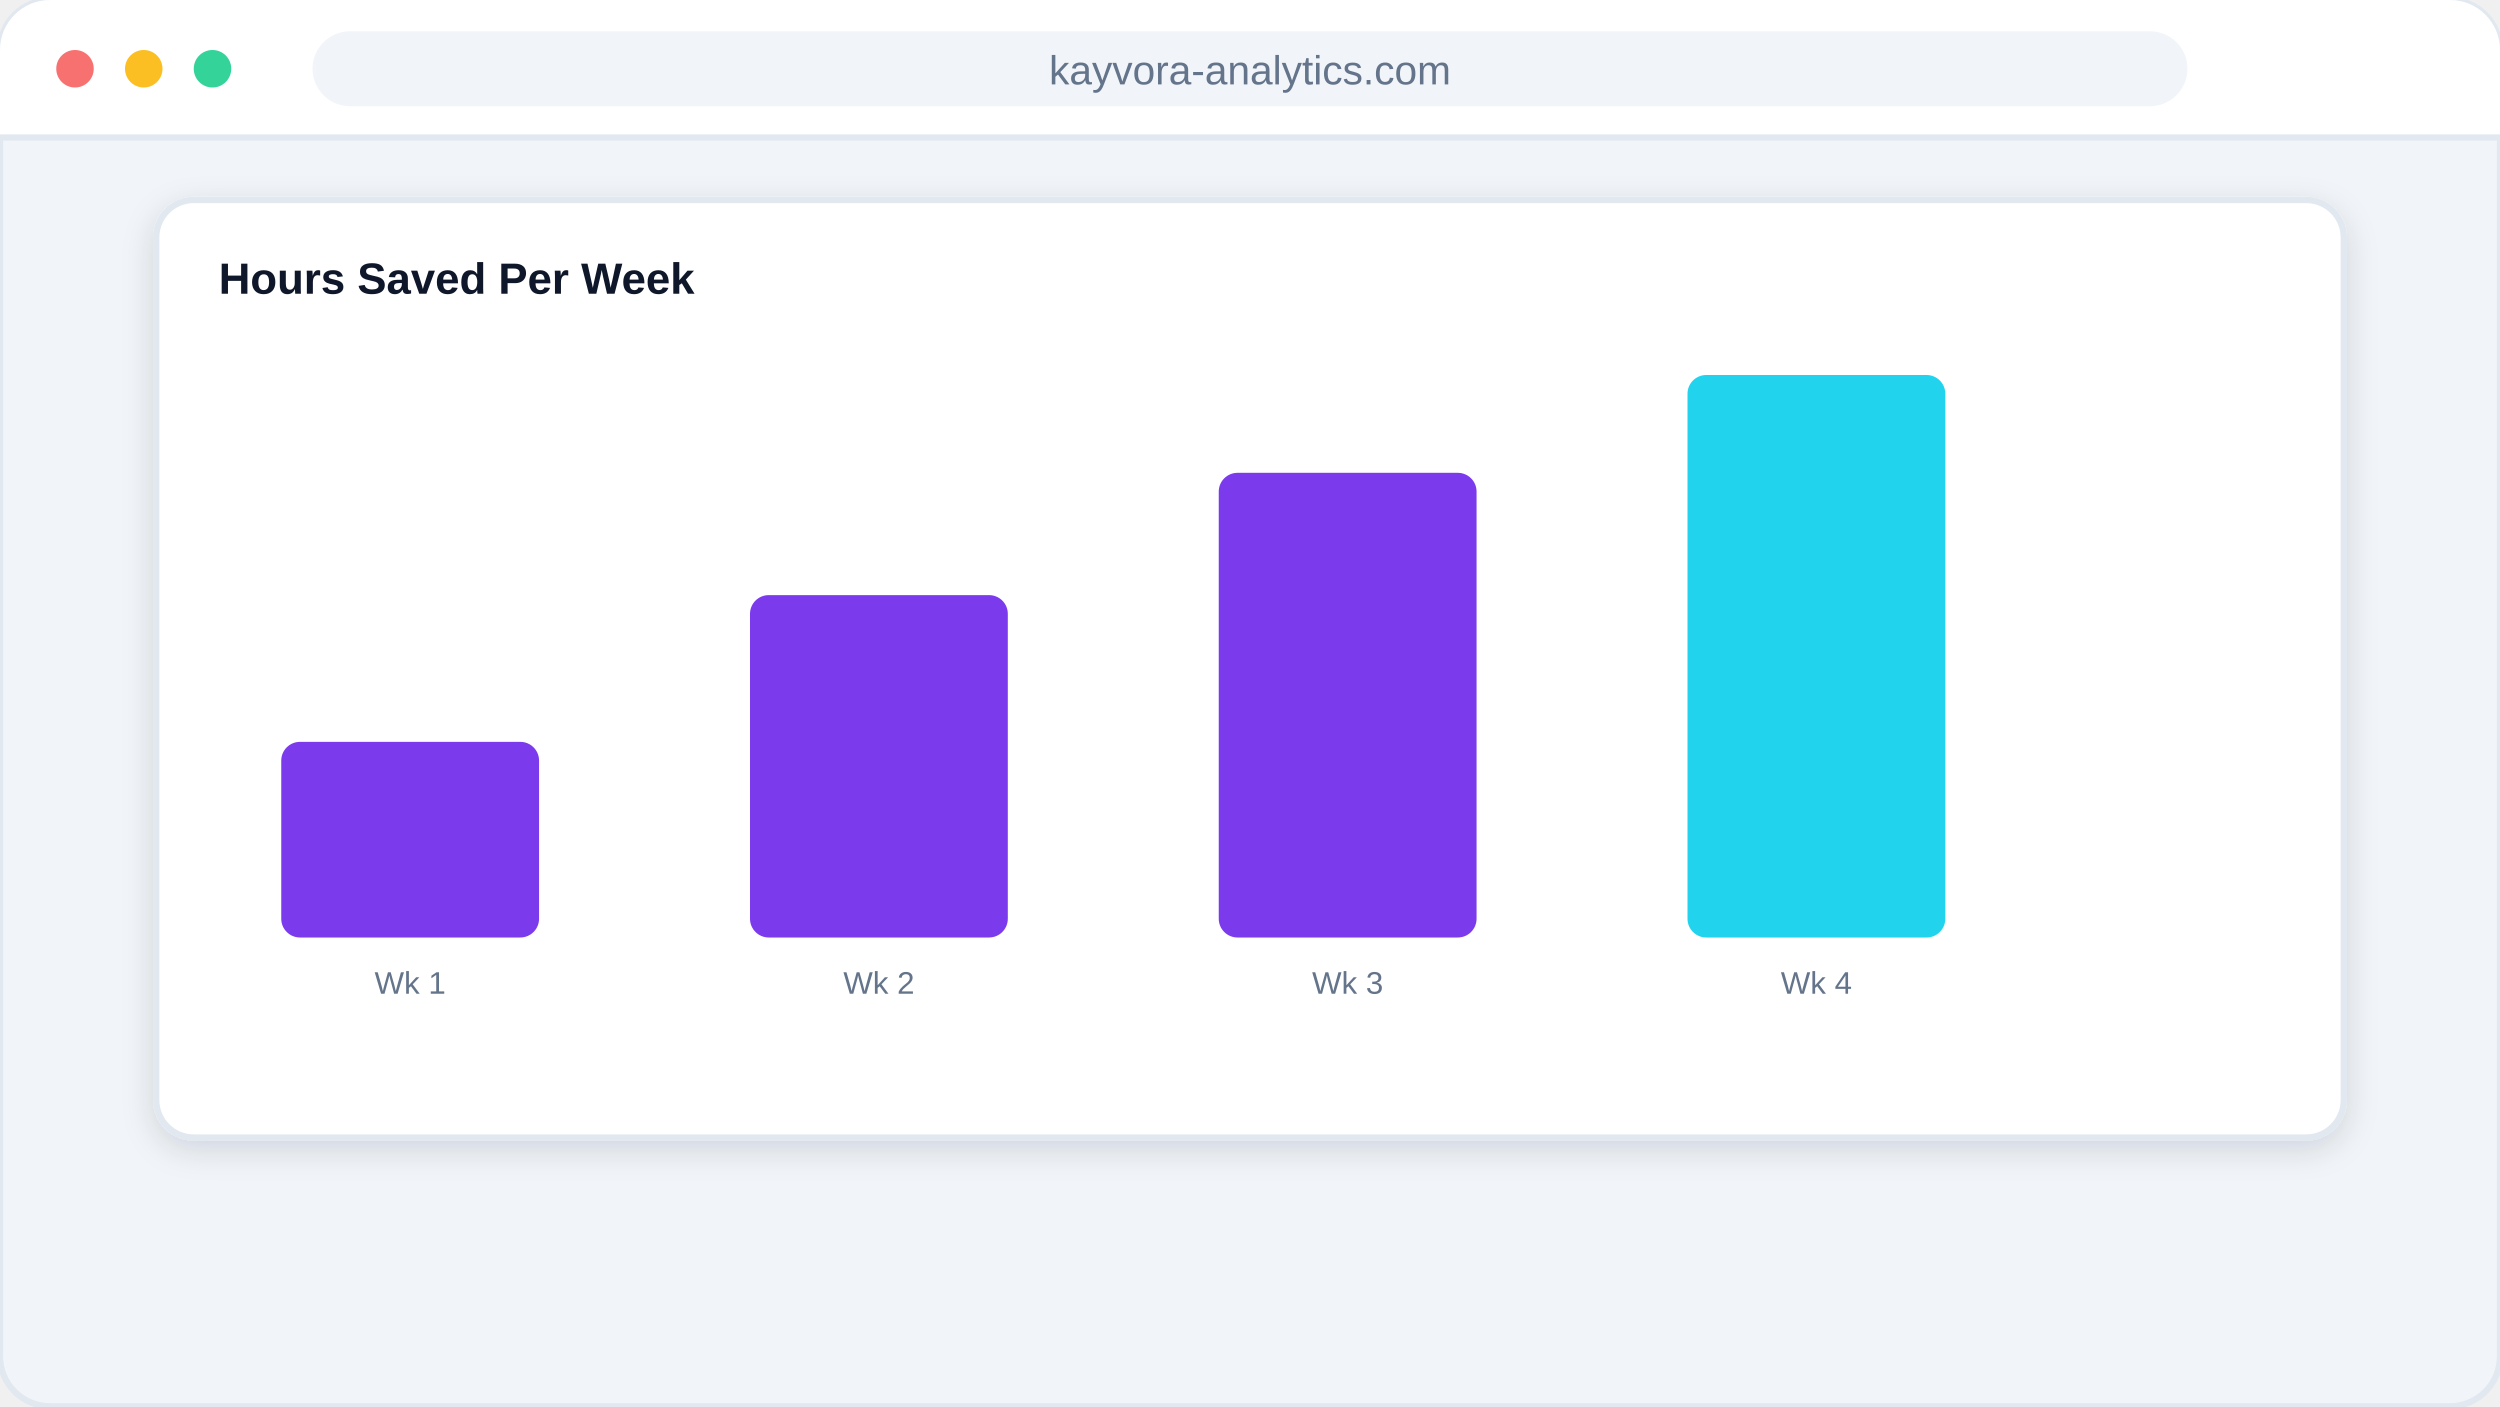
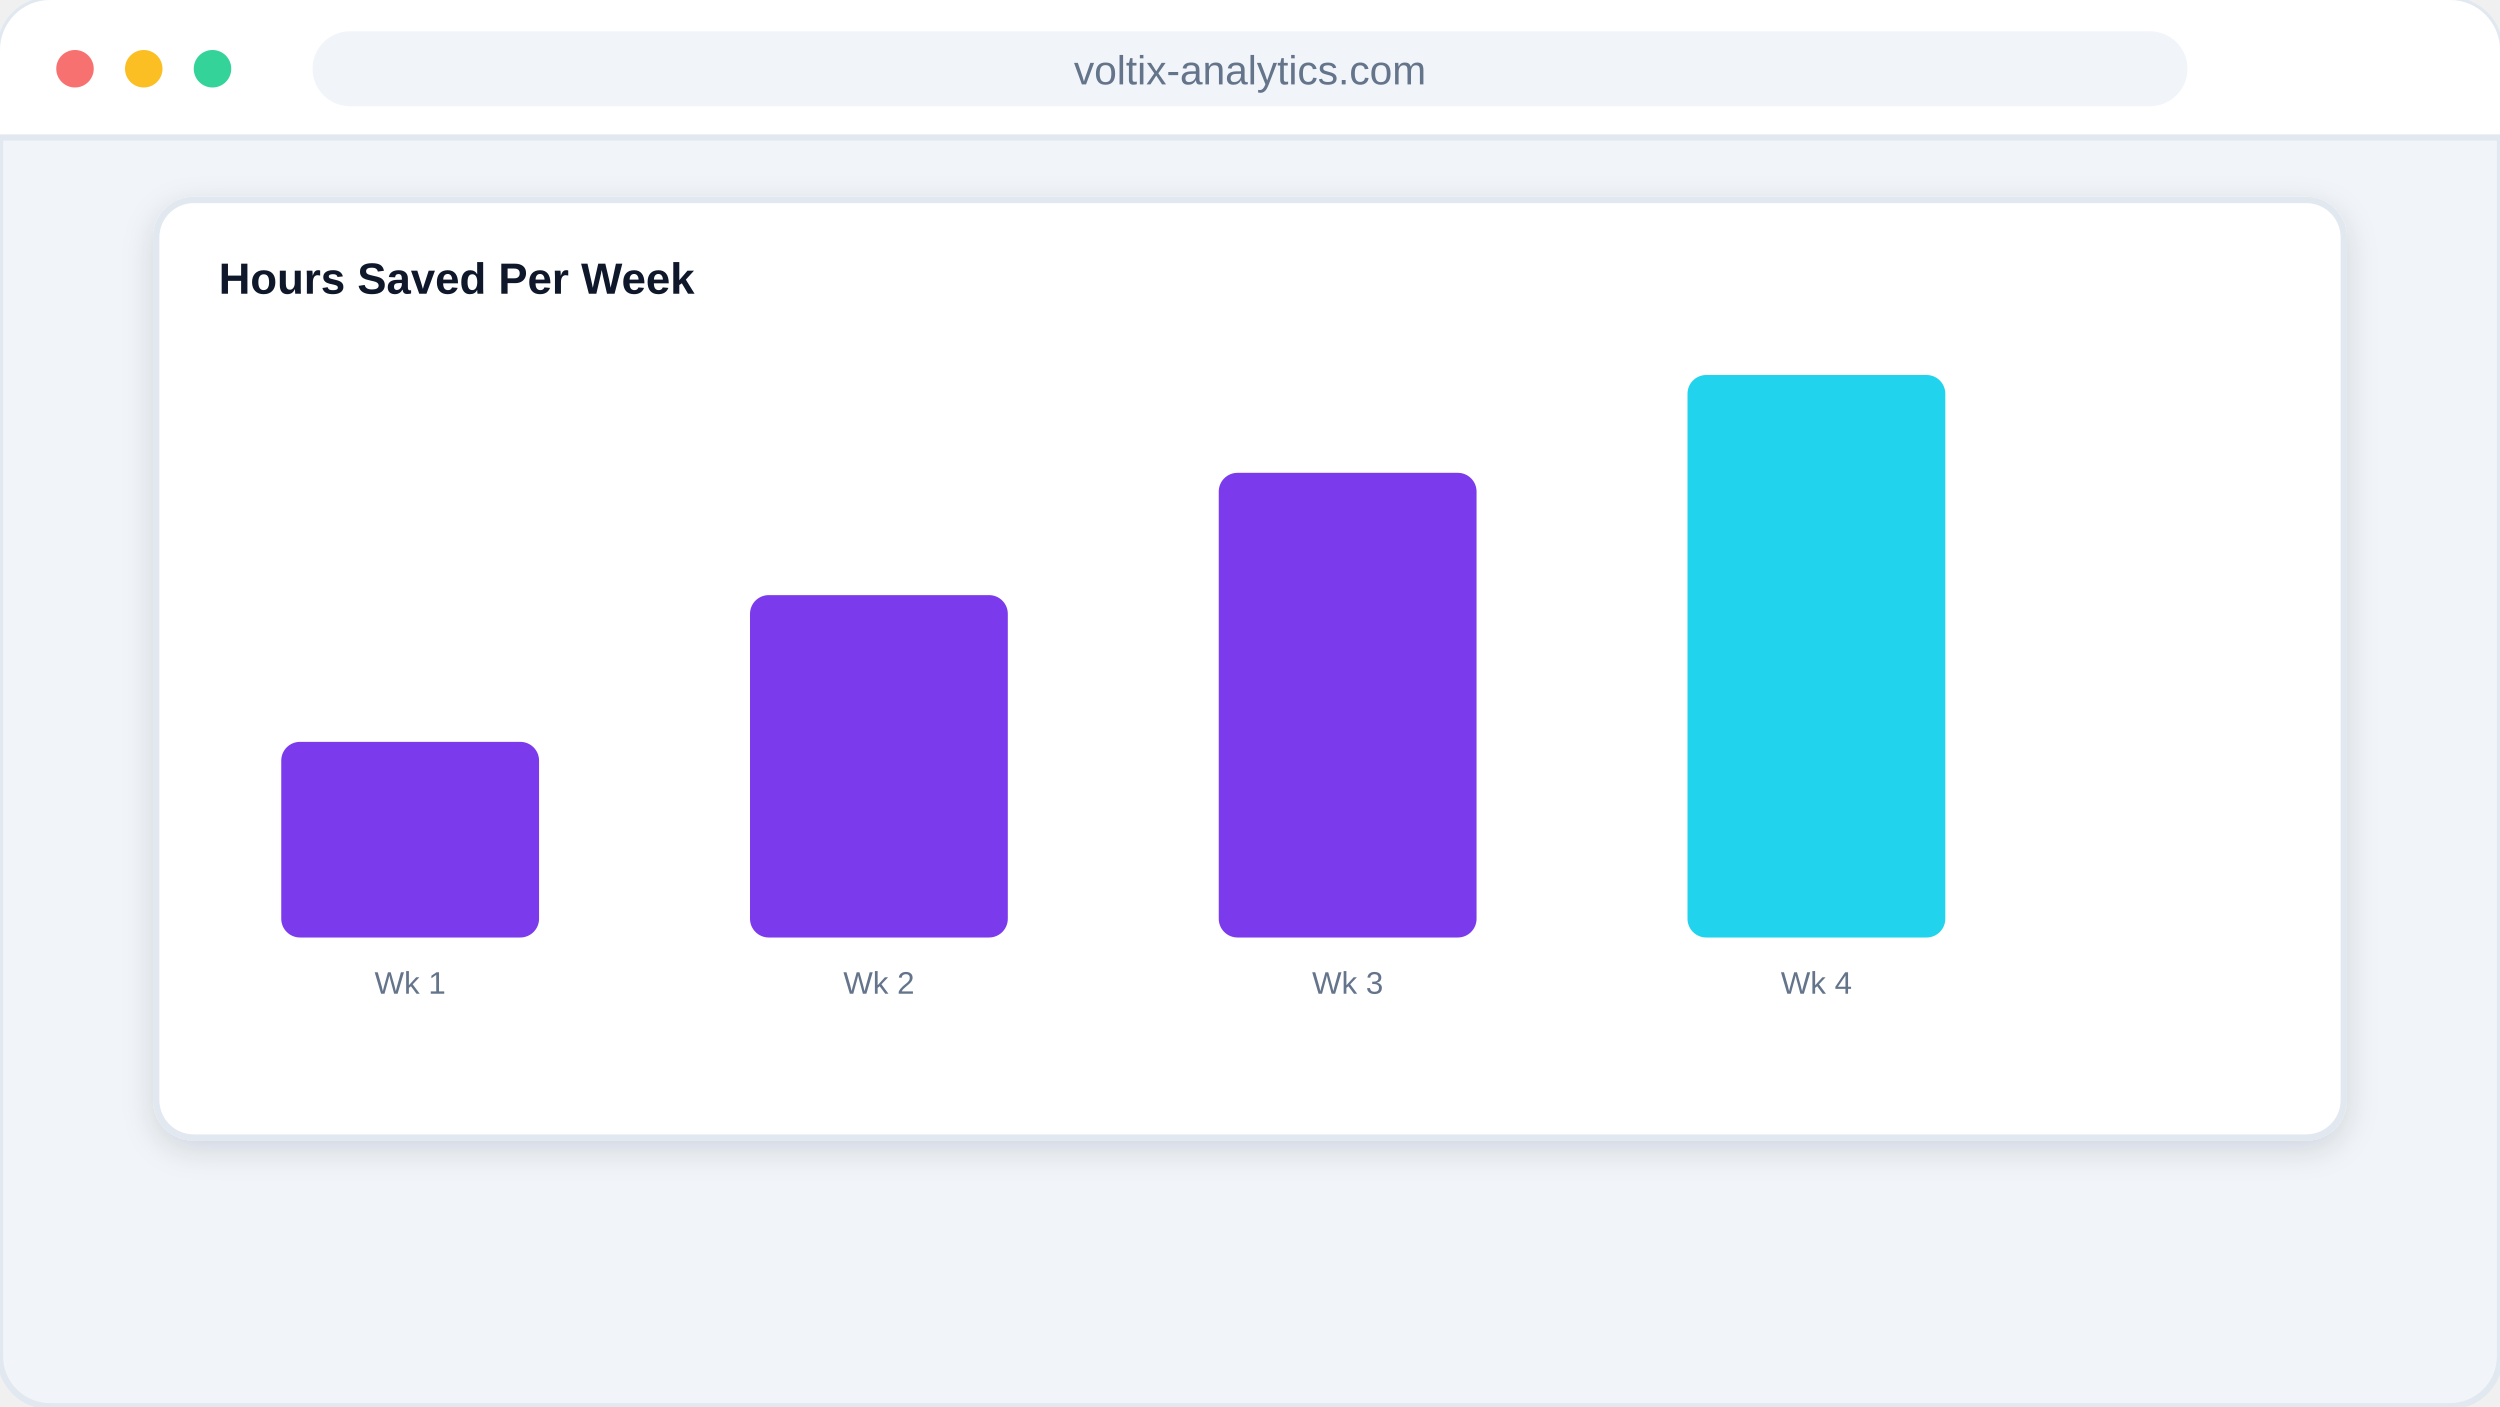
<svg xmlns="http://www.w3.org/2000/svg" viewBox="0 0 800 450">
  <defs>
    <filter id="soft-shadow" x="-40%" y="-40%" width="180%" height="180%">
      <feDropShadow dx="0" dy="6" stdDeviation="10" flood-color="#0F172A" flood-opacity="0.16" />
    </filter>
    <filter id="soft-shadow-sm" x="-60%" y="-60%" width="220%" height="220%">
      <feDropShadow dx="0" dy="3" stdDeviation="5" flood-color="#0F172A" flood-opacity="0.14" />
    </filter>
  </defs>
  <rect width="800" height="450" rx="16" fill="#F1F5F9" />
  <rect width="800" height="450" rx="16" fill="none" stroke="#E2E8F0" stroke-width="2" />
  <path d="M0 16 A16 16 0 0 1 16 0 L784 0 A16 16 0 0 1 800 16 L800 44 L0 44 Z" fill="#FFFFFF" />
  <line x1="0" y1="44" x2="800" y2="44" stroke="#E2E8F0" stroke-width="2" />
  <circle cx="24" cy="22" r="6" fill="#F87171" />
  <circle cx="46" cy="22" r="6" fill="#FBBF24" />
  <circle cx="68" cy="22" r="6" fill="#34D399" />
  <rect x="100" y="10" width="600" height="24" rx="12" fill="#F1F5F9" />
-   <text x="400.0" y="27" font-family="Arial, Helvetica, sans-serif" font-size="13" fill="#64748B" text-anchor="middle">kayvora-analytics.com</text>
+   <text x="400.0" y="27" font-family="Arial, Helvetica, sans-serif" font-size="13" fill="#64748B" text-anchor="middle">voltix-analytics.com</text>
  <rect x="50" y="64" width="700" height="300" rx="12" fill="#FFFFFF" stroke="#E2E8F0" stroke-width="2" filter="url(#soft-shadow-sm)" />
  <text x="70" y="94" font-family="Arial, Helvetica, sans-serif" font-size="14" font-weight="800" fill="#0F172A">Hours Saved Per Week</text>
  <rect x="90.0" y="237.391" width="82.5" height="62.609" rx="6" fill="#7C3AED" />
  <text x="131.25" y="318" font-family="Arial, Helvetica, sans-serif" font-size="10" fill="#64748B" text-anchor="middle">Wk 1</text>
  <rect x="240.0" y="190.435" width="82.5" height="109.565" rx="6" fill="#7C3AED" />
  <text x="281.25" y="318" font-family="Arial, Helvetica, sans-serif" font-size="10" fill="#64748B" text-anchor="middle">Wk 2</text>
  <rect x="390.0" y="151.304" width="82.5" height="148.696" rx="6" fill="#7C3AED" />
  <text x="431.25" y="318" font-family="Arial, Helvetica, sans-serif" font-size="10" fill="#64748B" text-anchor="middle">Wk 3</text>
  <rect x="540.0" y="120.0" width="82.5" height="180.0" rx="6" fill="#22D3EE" />
  <text x="581.25" y="318" font-family="Arial, Helvetica, sans-serif" font-size="10" fill="#64748B" text-anchor="middle">Wk 4</text>
</svg>
